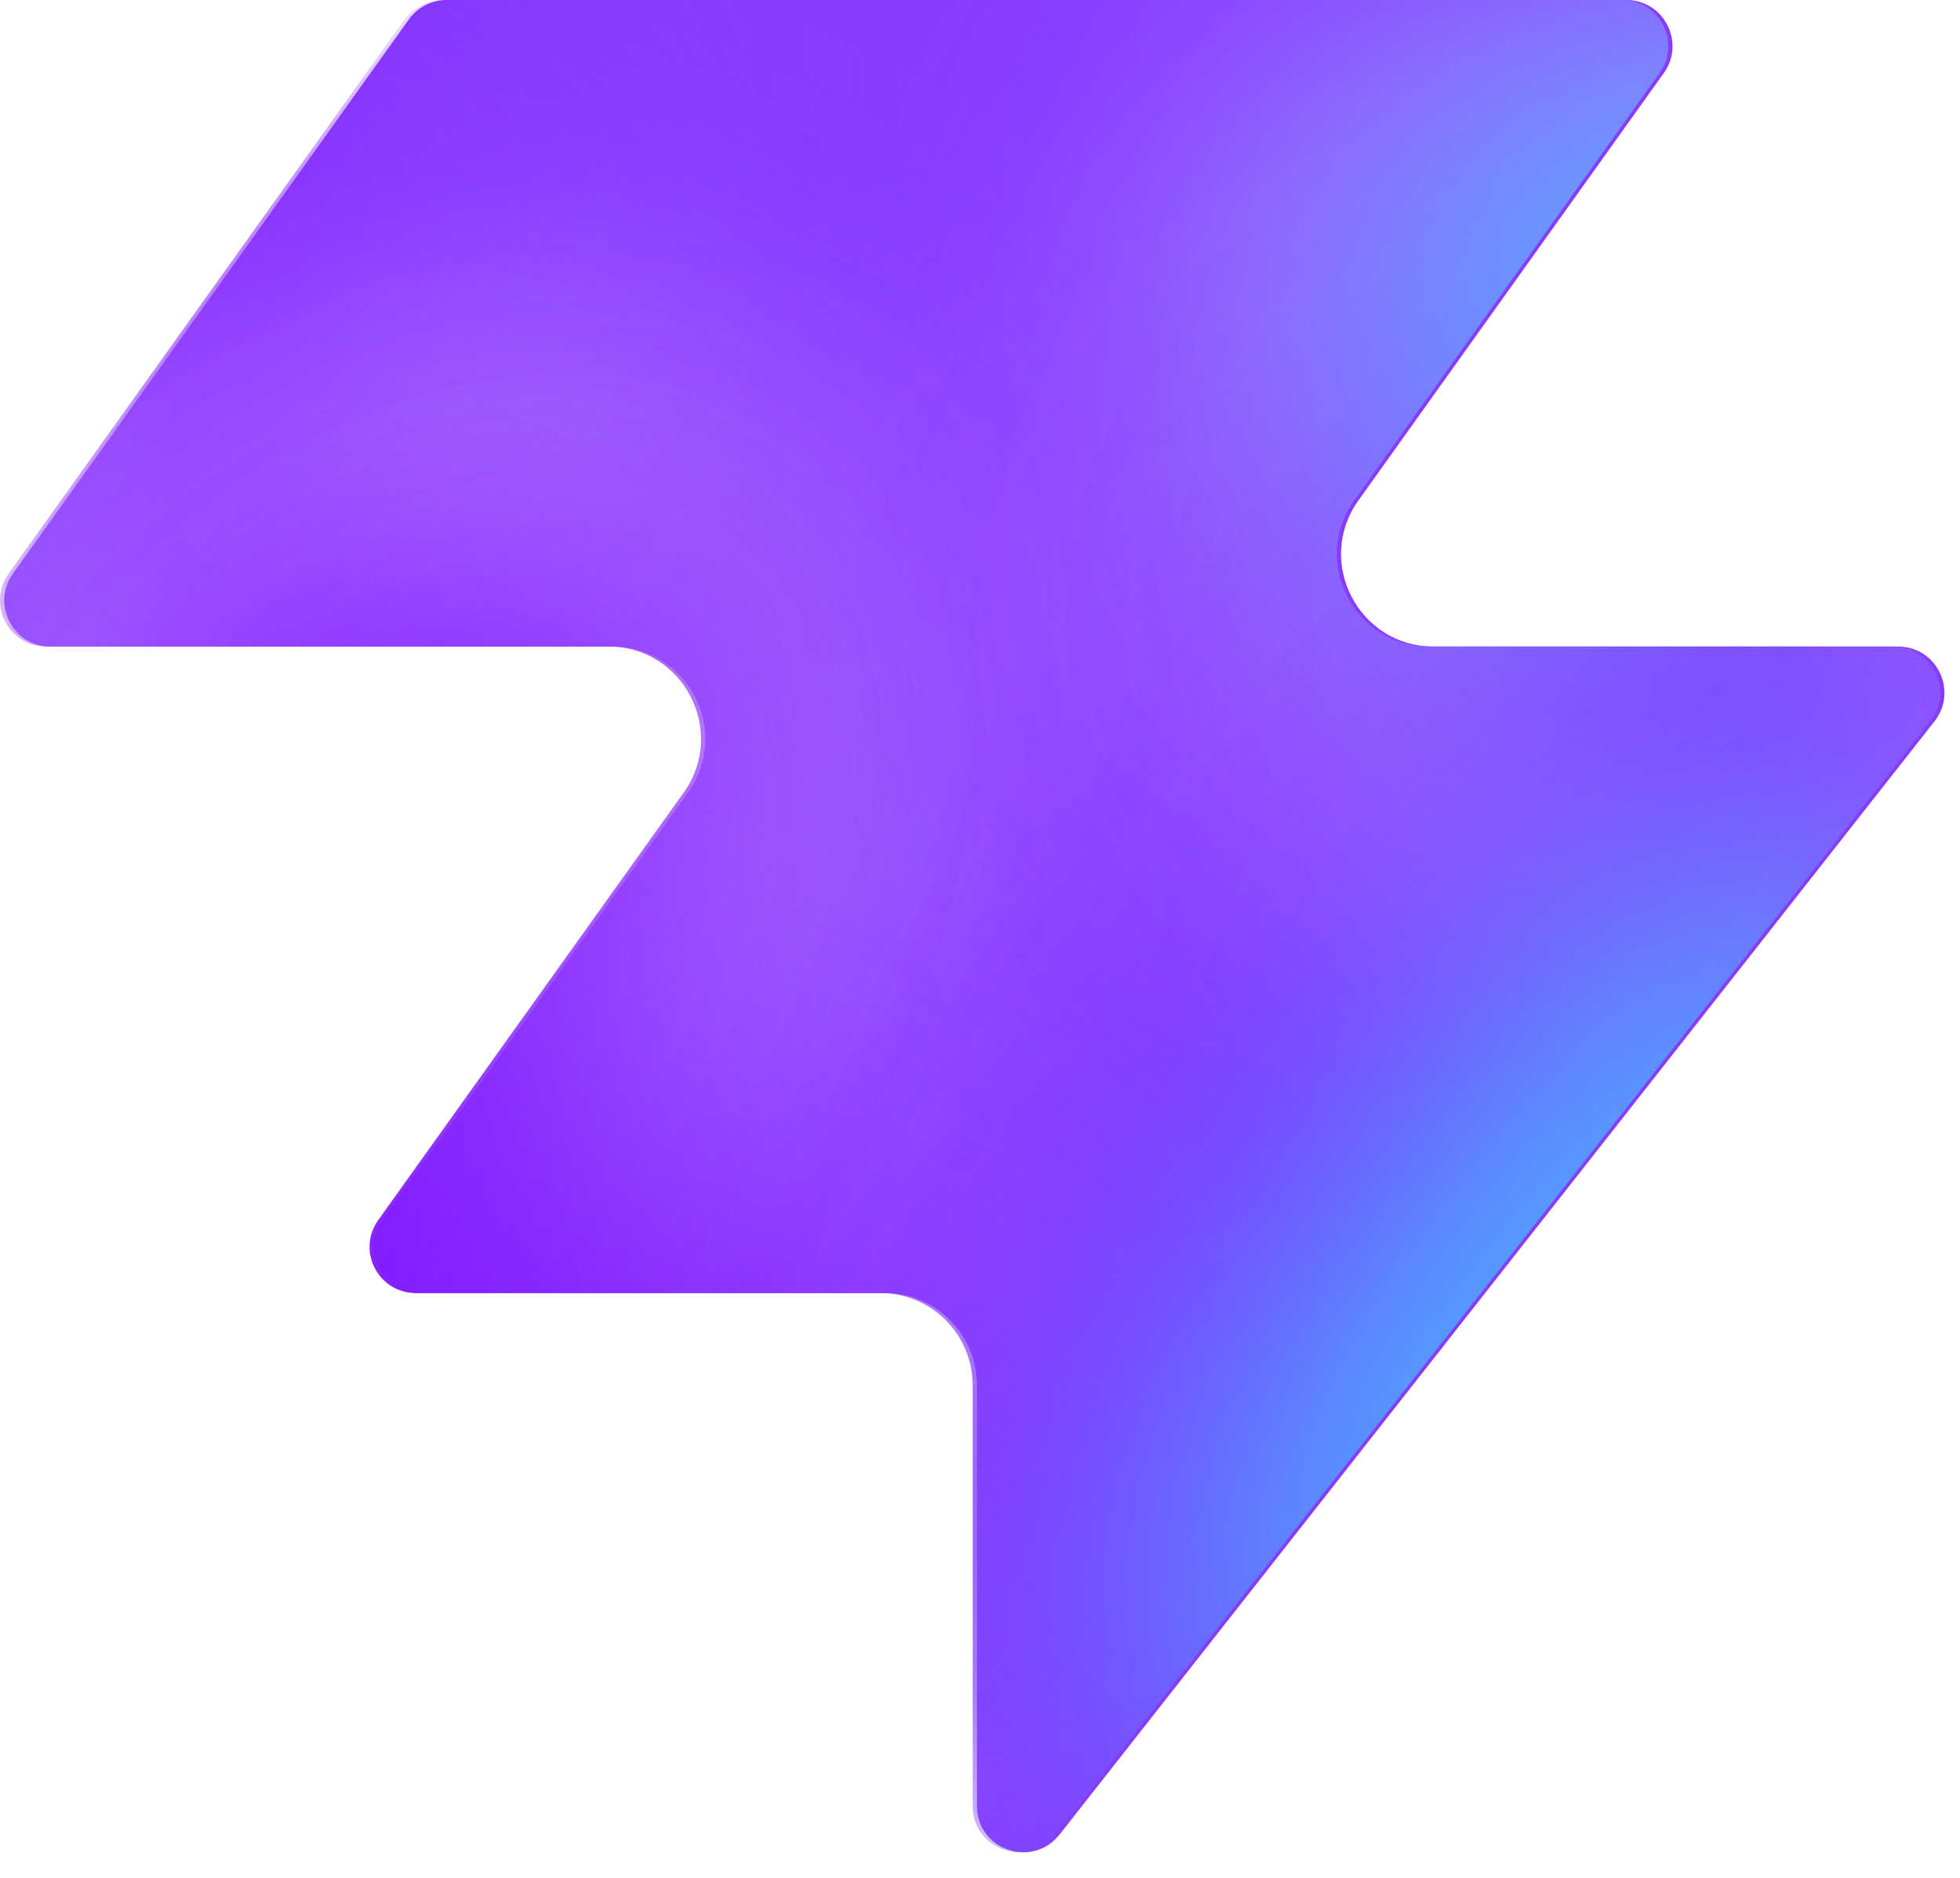
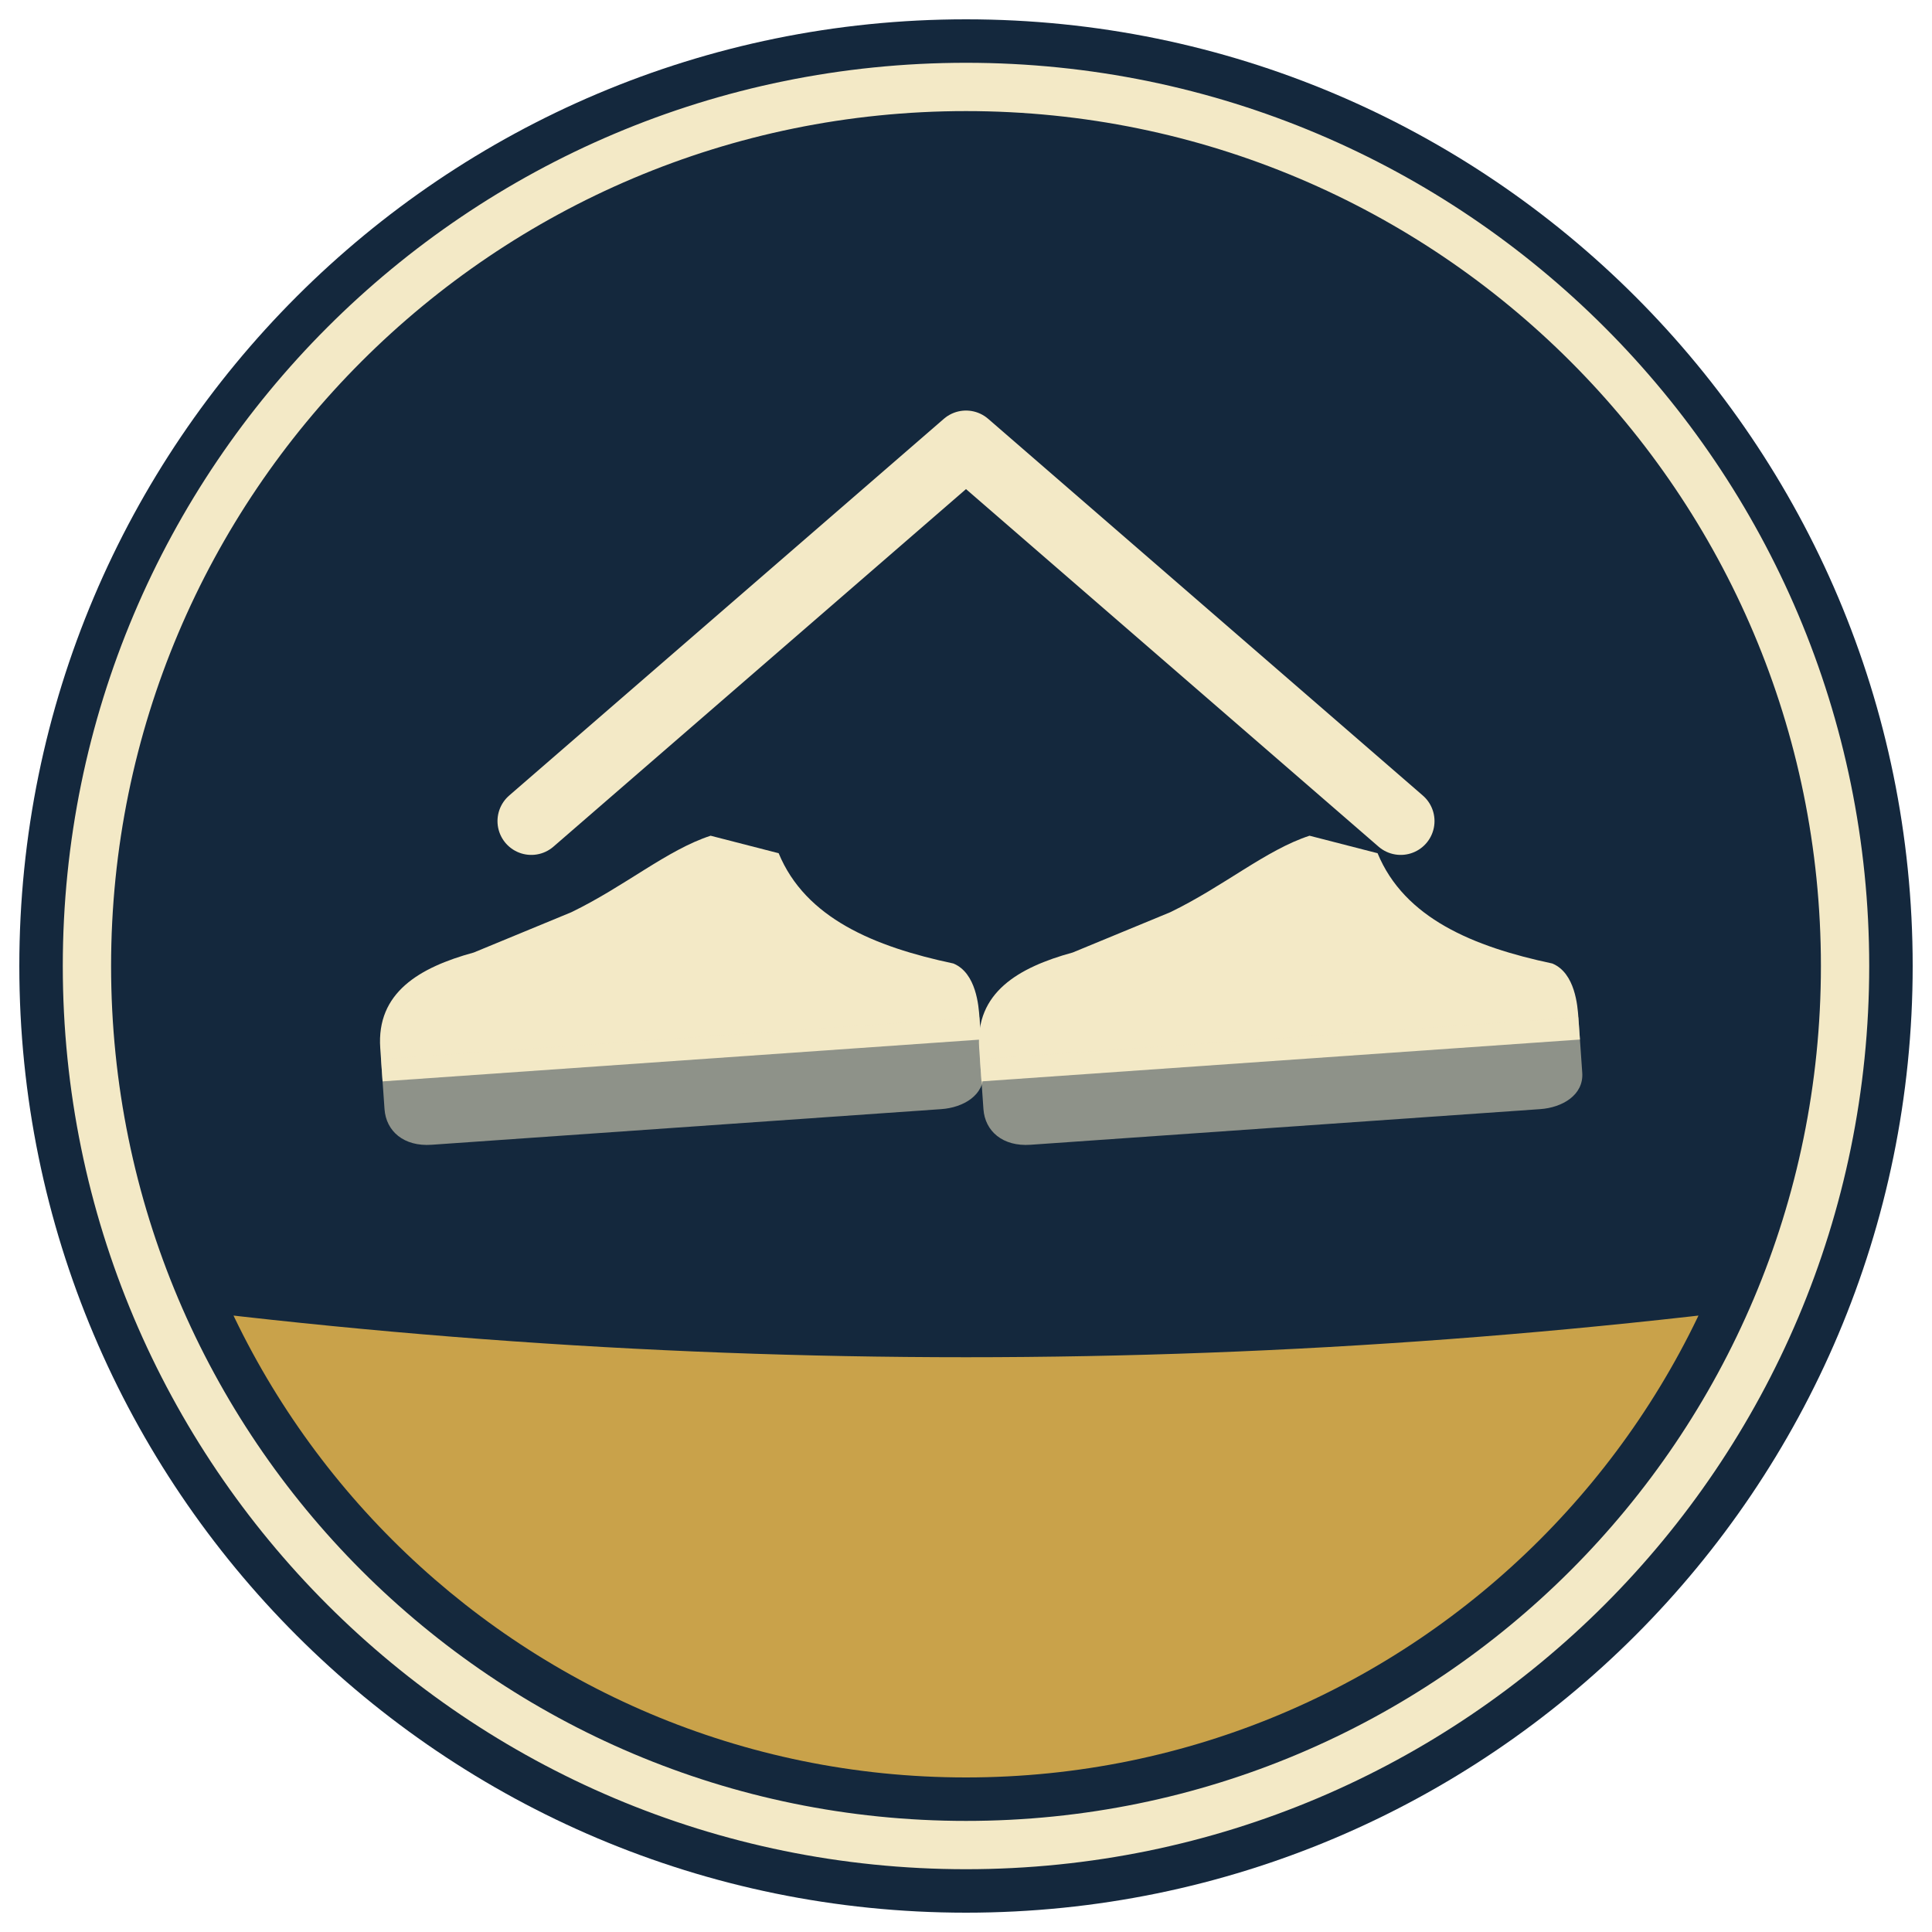
- <svg xmlns="http://www.w3.org/2000/svg" width="48" height="46" fill="none" viewBox="0 0 48 46">
-   <path fill="#863bff" d="M25.946 44.938c-.664.845-2.021.375-2.021-.698V33.937a2.26 2.26 0 0 0-2.262-2.262H10.287c-.92 0-1.456-1.04-.92-1.788l7.48-10.471c1.07-1.497 0-3.578-1.842-3.578H1.237c-.92 0-1.456-1.04-.92-1.788L10.013.474c.214-.297.556-.474.92-.474h28.894c.92 0 1.456 1.04.92 1.788l-7.48 10.471c-1.07 1.498 0 3.579 1.842 3.579h11.377c.943 0 1.473 1.088.89 1.83L25.947 44.94z" style="fill:#863bff;fill:color(display-p3 .525 .23 1);fill-opacity:1" />
-   <mask id="a" width="48" height="46" x="0" y="0" maskUnits="userSpaceOnUse" style="mask-type:alpha">
-     <path fill="#000" d="M25.842 44.938c-.664.844-2.021.375-2.021-.698V33.937a2.26 2.26 0 0 0-2.262-2.262H10.183c-.92 0-1.456-1.04-.92-1.788l7.48-10.471c1.07-1.498 0-3.579-1.842-3.579H1.133c-.92 0-1.456-1.04-.92-1.787L9.91.473c.214-.297.556-.474.92-.474h28.894c.92 0 1.456 1.04.92 1.788l-7.48 10.471c-1.07 1.498 0 3.578 1.842 3.578h11.377c.943 0 1.473 1.088.89 1.832L25.843 44.94z" style="fill:#000;fill-opacity:1" />
-   </mask>
-   <g mask="url(#a)">
-     <g filter="url(#b)">
-       <ellipse cx="5.508" cy="14.704" fill="#ede6ff" rx="5.508" ry="14.704" style="fill:#ede6ff;fill:color(display-p3 .927 .903 1);fill-opacity:1" transform="matrix(.00324 1 1 -.00324 -4.47 31.516)" />
+ <svg xmlns="http://www.w3.org/2000/svg" viewBox="0 0 400 400">
+   <defs>
+     <clipPath id="c">
+       <circle cx="200" cy="200" r="168" />
+     </clipPath>
+     <g id="s">
+       <path d="M0 34 C0 24 8 20 18 18 L36 12 C46 8 54 2 62 0 L74 4 C78 16 90 22 104 26 C108 28 108 34 108 36 L108 40 L0 40 Z" fill="#f3e9c6" />
+       <path d="M0 36 H108 V46 C108 50 104 52 100 52 H8 C3 52 0 49 0 45 Z" fill="#f3e9c6" opacity=".55" />
    </g>
-     <g filter="url(#c)">
-       <ellipse cx="10.399" cy="29.851" fill="#ede6ff" rx="10.399" ry="29.851" style="fill:#ede6ff;fill:color(display-p3 .927 .903 1);fill-opacity:1" transform="matrix(.00324 1 1 -.00324 -39.328 7.883)" />
-     </g>
-     <g filter="url(#d)">
-       <ellipse cx="5.508" cy="30.487" fill="#7e14ff" rx="5.508" ry="30.487" style="fill:#7e14ff;fill:color(display-p3 .492 .077 1);fill-opacity:1" transform="rotate(89.814 -25.913 -14.639)scale(1 -1)" />
-     </g>
-     <g filter="url(#e)">
-       <ellipse cx="5.508" cy="30.599" fill="#7e14ff" rx="5.508" ry="30.599" style="fill:#7e14ff;fill:color(display-p3 .492 .077 1);fill-opacity:1" transform="rotate(89.814 -32.644 -3.334)scale(1 -1)" />
-     </g>
-     <g filter="url(#f)">
-       <ellipse cx="5.508" cy="30.599" fill="#7e14ff" rx="5.508" ry="30.599" style="fill:#7e14ff;fill:color(display-p3 .492 .077 1);fill-opacity:1" transform="matrix(.00324 1 1 -.00324 -34.34 30.47)" />
-     </g>
-     <g filter="url(#g)">
-       <ellipse cx="14.072" cy="22.078" fill="#ede6ff" rx="14.072" ry="22.078" style="fill:#ede6ff;fill:color(display-p3 .927 .903 1);fill-opacity:1" transform="rotate(93.35 24.506 48.493)scale(-1 1)" />
-     </g>
-     <g filter="url(#h)">
-       <ellipse cx="3.47" cy="21.501" fill="#7e14ff" rx="3.47" ry="21.501" style="fill:#7e14ff;fill:color(display-p3 .492 .077 1);fill-opacity:1" transform="rotate(89.009 28.708 47.59)scale(-1 1)" />
-     </g>
-     <g filter="url(#i)">
-       <ellipse cx="3.47" cy="21.501" fill="#7e14ff" rx="3.47" ry="21.501" style="fill:#7e14ff;fill:color(display-p3 .492 .077 1);fill-opacity:1" transform="rotate(89.009 28.708 47.59)scale(-1 1)" />
-     </g>
-     <g filter="url(#j)">
-       <ellipse cx=".387" cy="8.972" fill="#7e14ff" rx="4.407" ry="29.108" style="fill:#7e14ff;fill:color(display-p3 .492 .077 1);fill-opacity:1" transform="rotate(39.51 .387 8.972)" />
-     </g>
-     <g filter="url(#k)">
-       <ellipse cx="47.523" cy="-6.092" fill="#7e14ff" rx="4.407" ry="29.108" style="fill:#7e14ff;fill:color(display-p3 .492 .077 1);fill-opacity:1" transform="rotate(37.892 47.523 -6.092)" />
-     </g>
-     <g filter="url(#l)">
-       <ellipse cx="41.412" cy="6.333" fill="#47bfff" rx="5.971" ry="9.665" style="fill:#47bfff;fill:color(display-p3 .28 .748 1);fill-opacity:1" transform="rotate(37.892 41.412 6.333)" />
-     </g>
-     <g filter="url(#m)">
-       <ellipse cx="-1.879" cy="38.332" fill="#7e14ff" rx="4.407" ry="29.108" style="fill:#7e14ff;fill:color(display-p3 .492 .077 1);fill-opacity:1" transform="rotate(37.892 -1.88 38.332)" />
-     </g>
-     <g filter="url(#n)">
-       <ellipse cx="-1.879" cy="38.332" fill="#7e14ff" rx="4.407" ry="29.108" style="fill:#7e14ff;fill:color(display-p3 .492 .077 1);fill-opacity:1" transform="rotate(37.892 -1.88 38.332)" />
-     </g>
-     <g filter="url(#o)">
-       <ellipse cx="35.651" cy="29.907" fill="#7e14ff" rx="4.407" ry="29.108" style="fill:#7e14ff;fill:color(display-p3 .492 .077 1);fill-opacity:1" transform="rotate(37.892 35.651 29.907)" />
-     </g>
-     <g filter="url(#p)">
-       <ellipse cx="38.418" cy="32.4" fill="#47bfff" rx="5.971" ry="15.297" style="fill:#47bfff;fill:color(display-p3 .28 .748 1);fill-opacity:1" transform="rotate(37.892 38.418 32.4)" />
-     </g>
+   </defs>
+   <circle cx="200" cy="200" r="196" fill="#14283d" />
+   <circle cx="200" cy="200" r="182" fill="none" stroke="#f3e9c6" stroke-width="10" />
+   <g clip-path="url(#c)">
+     <path d="M0 266 Q200 296 400 266 V400 H0 Z" fill="#c9a24a" />
  </g>
-   <defs>
-     <filter id="b" width="60.045" height="41.654" x="-19.77" y="16.149" color-interpolation-filters="sRGB" filterUnits="userSpaceOnUse">
-       <feFlood flood-opacity="0" result="BackgroundImageFix" />
-       <feBlend in="SourceGraphic" in2="BackgroundImageFix" result="shape" />
-       <feGaussianBlur result="effect1_foregroundBlur_2002_17158" stdDeviation="7.659" />
-     </filter>
-     <filter id="c" width="90.34" height="51.437" x="-54.613" y="-7.533" color-interpolation-filters="sRGB" filterUnits="userSpaceOnUse">
-       <feFlood flood-opacity="0" result="BackgroundImageFix" />
-       <feBlend in="SourceGraphic" in2="BackgroundImageFix" result="shape" />
-       <feGaussianBlur result="effect1_foregroundBlur_2002_17158" stdDeviation="7.659" />
-     </filter>
-     <filter id="d" width="79.355" height="29.4" x="-49.64" y="2.03" color-interpolation-filters="sRGB" filterUnits="userSpaceOnUse">
-       <feFlood flood-opacity="0" result="BackgroundImageFix" />
-       <feBlend in="SourceGraphic" in2="BackgroundImageFix" result="shape" />
-       <feGaussianBlur result="effect1_foregroundBlur_2002_17158" stdDeviation="4.596" />
-     </filter>
-     <filter id="e" width="79.579" height="29.4" x="-45.045" y="20.029" color-interpolation-filters="sRGB" filterUnits="userSpaceOnUse">
-       <feFlood flood-opacity="0" result="BackgroundImageFix" />
-       <feBlend in="SourceGraphic" in2="BackgroundImageFix" result="shape" />
-       <feGaussianBlur result="effect1_foregroundBlur_2002_17158" stdDeviation="4.596" />
-     </filter>
-     <filter id="f" width="79.579" height="29.4" x="-43.513" y="21.178" color-interpolation-filters="sRGB" filterUnits="userSpaceOnUse">
-       <feFlood flood-opacity="0" result="BackgroundImageFix" />
-       <feBlend in="SourceGraphic" in2="BackgroundImageFix" result="shape" />
-       <feGaussianBlur result="effect1_foregroundBlur_2002_17158" stdDeviation="4.596" />
-     </filter>
-     <filter id="g" width="74.749" height="58.852" x="15.756" y="-17.901" color-interpolation-filters="sRGB" filterUnits="userSpaceOnUse">
-       <feFlood flood-opacity="0" result="BackgroundImageFix" />
-       <feBlend in="SourceGraphic" in2="BackgroundImageFix" result="shape" />
-       <feGaussianBlur result="effect1_foregroundBlur_2002_17158" stdDeviation="7.659" />
-     </filter>
-     <filter id="h" width="61.377" height="25.362" x="23.548" y="2.284" color-interpolation-filters="sRGB" filterUnits="userSpaceOnUse">
-       <feFlood flood-opacity="0" result="BackgroundImageFix" />
-       <feBlend in="SourceGraphic" in2="BackgroundImageFix" result="shape" />
-       <feGaussianBlur result="effect1_foregroundBlur_2002_17158" stdDeviation="4.596" />
-     </filter>
-     <filter id="i" width="61.377" height="25.362" x="23.548" y="2.284" color-interpolation-filters="sRGB" filterUnits="userSpaceOnUse">
-       <feFlood flood-opacity="0" result="BackgroundImageFix" />
-       <feBlend in="SourceGraphic" in2="BackgroundImageFix" result="shape" />
-       <feGaussianBlur result="effect1_foregroundBlur_2002_17158" stdDeviation="4.596" />
-     </filter>
-     <filter id="j" width="56.045" height="63.649" x="-27.636" y="-22.853" color-interpolation-filters="sRGB" filterUnits="userSpaceOnUse">
-       <feFlood flood-opacity="0" result="BackgroundImageFix" />
-       <feBlend in="SourceGraphic" in2="BackgroundImageFix" result="shape" />
-       <feGaussianBlur result="effect1_foregroundBlur_2002_17158" stdDeviation="4.596" />
-     </filter>
-     <filter id="k" width="54.814" height="64.646" x="20.116" y="-38.415" color-interpolation-filters="sRGB" filterUnits="userSpaceOnUse">
-       <feFlood flood-opacity="0" result="BackgroundImageFix" />
-       <feBlend in="SourceGraphic" in2="BackgroundImageFix" result="shape" />
-       <feGaussianBlur result="effect1_foregroundBlur_2002_17158" stdDeviation="4.596" />
-     </filter>
-     <filter id="l" width="33.541" height="35.313" x="24.641" y="-11.323" color-interpolation-filters="sRGB" filterUnits="userSpaceOnUse">
-       <feFlood flood-opacity="0" result="BackgroundImageFix" />
-       <feBlend in="SourceGraphic" in2="BackgroundImageFix" result="shape" />
-       <feGaussianBlur result="effect1_foregroundBlur_2002_17158" stdDeviation="4.596" />
-     </filter>
-     <filter id="m" width="54.814" height="64.646" x="-29.286" y="6.009" color-interpolation-filters="sRGB" filterUnits="userSpaceOnUse">
-       <feFlood flood-opacity="0" result="BackgroundImageFix" />
-       <feBlend in="SourceGraphic" in2="BackgroundImageFix" result="shape" />
-       <feGaussianBlur result="effect1_foregroundBlur_2002_17158" stdDeviation="4.596" />
-     </filter>
-     <filter id="n" width="54.814" height="64.646" x="-29.286" y="6.009" color-interpolation-filters="sRGB" filterUnits="userSpaceOnUse">
-       <feFlood flood-opacity="0" result="BackgroundImageFix" />
-       <feBlend in="SourceGraphic" in2="BackgroundImageFix" result="shape" />
-       <feGaussianBlur result="effect1_foregroundBlur_2002_17158" stdDeviation="4.596" />
-     </filter>
-     <filter id="o" width="54.814" height="64.646" x="8.244" y="-2.416" color-interpolation-filters="sRGB" filterUnits="userSpaceOnUse">
-       <feFlood flood-opacity="0" result="BackgroundImageFix" />
-       <feBlend in="SourceGraphic" in2="BackgroundImageFix" result="shape" />
-       <feGaussianBlur result="effect1_foregroundBlur_2002_17158" stdDeviation="4.596" />
-     </filter>
-     <filter id="p" width="39.409" height="43.623" x="18.713" y="10.588" color-interpolation-filters="sRGB" filterUnits="userSpaceOnUse">
-       <feFlood flood-opacity="0" result="BackgroundImageFix" />
-       <feBlend in="SourceGraphic" in2="BackgroundImageFix" result="shape" />
-       <feGaussianBlur result="effect1_foregroundBlur_2002_17158" stdDeviation="4.596" />
-     </filter>
-   </defs>
+   <path d="M110 170 L200 92 L290 170" fill="none" stroke="#f3e9c6" stroke-width="14" stroke-linecap="round" stroke-linejoin="round" />
+   <g transform="translate(76 178) rotate(-4) scale(1.15)">
+     <use href="#s" />
+   </g>
+   <g transform="translate(200 178) rotate(-4) scale(1.15)">
+     <use href="#s" />
+   </g>
</svg>
